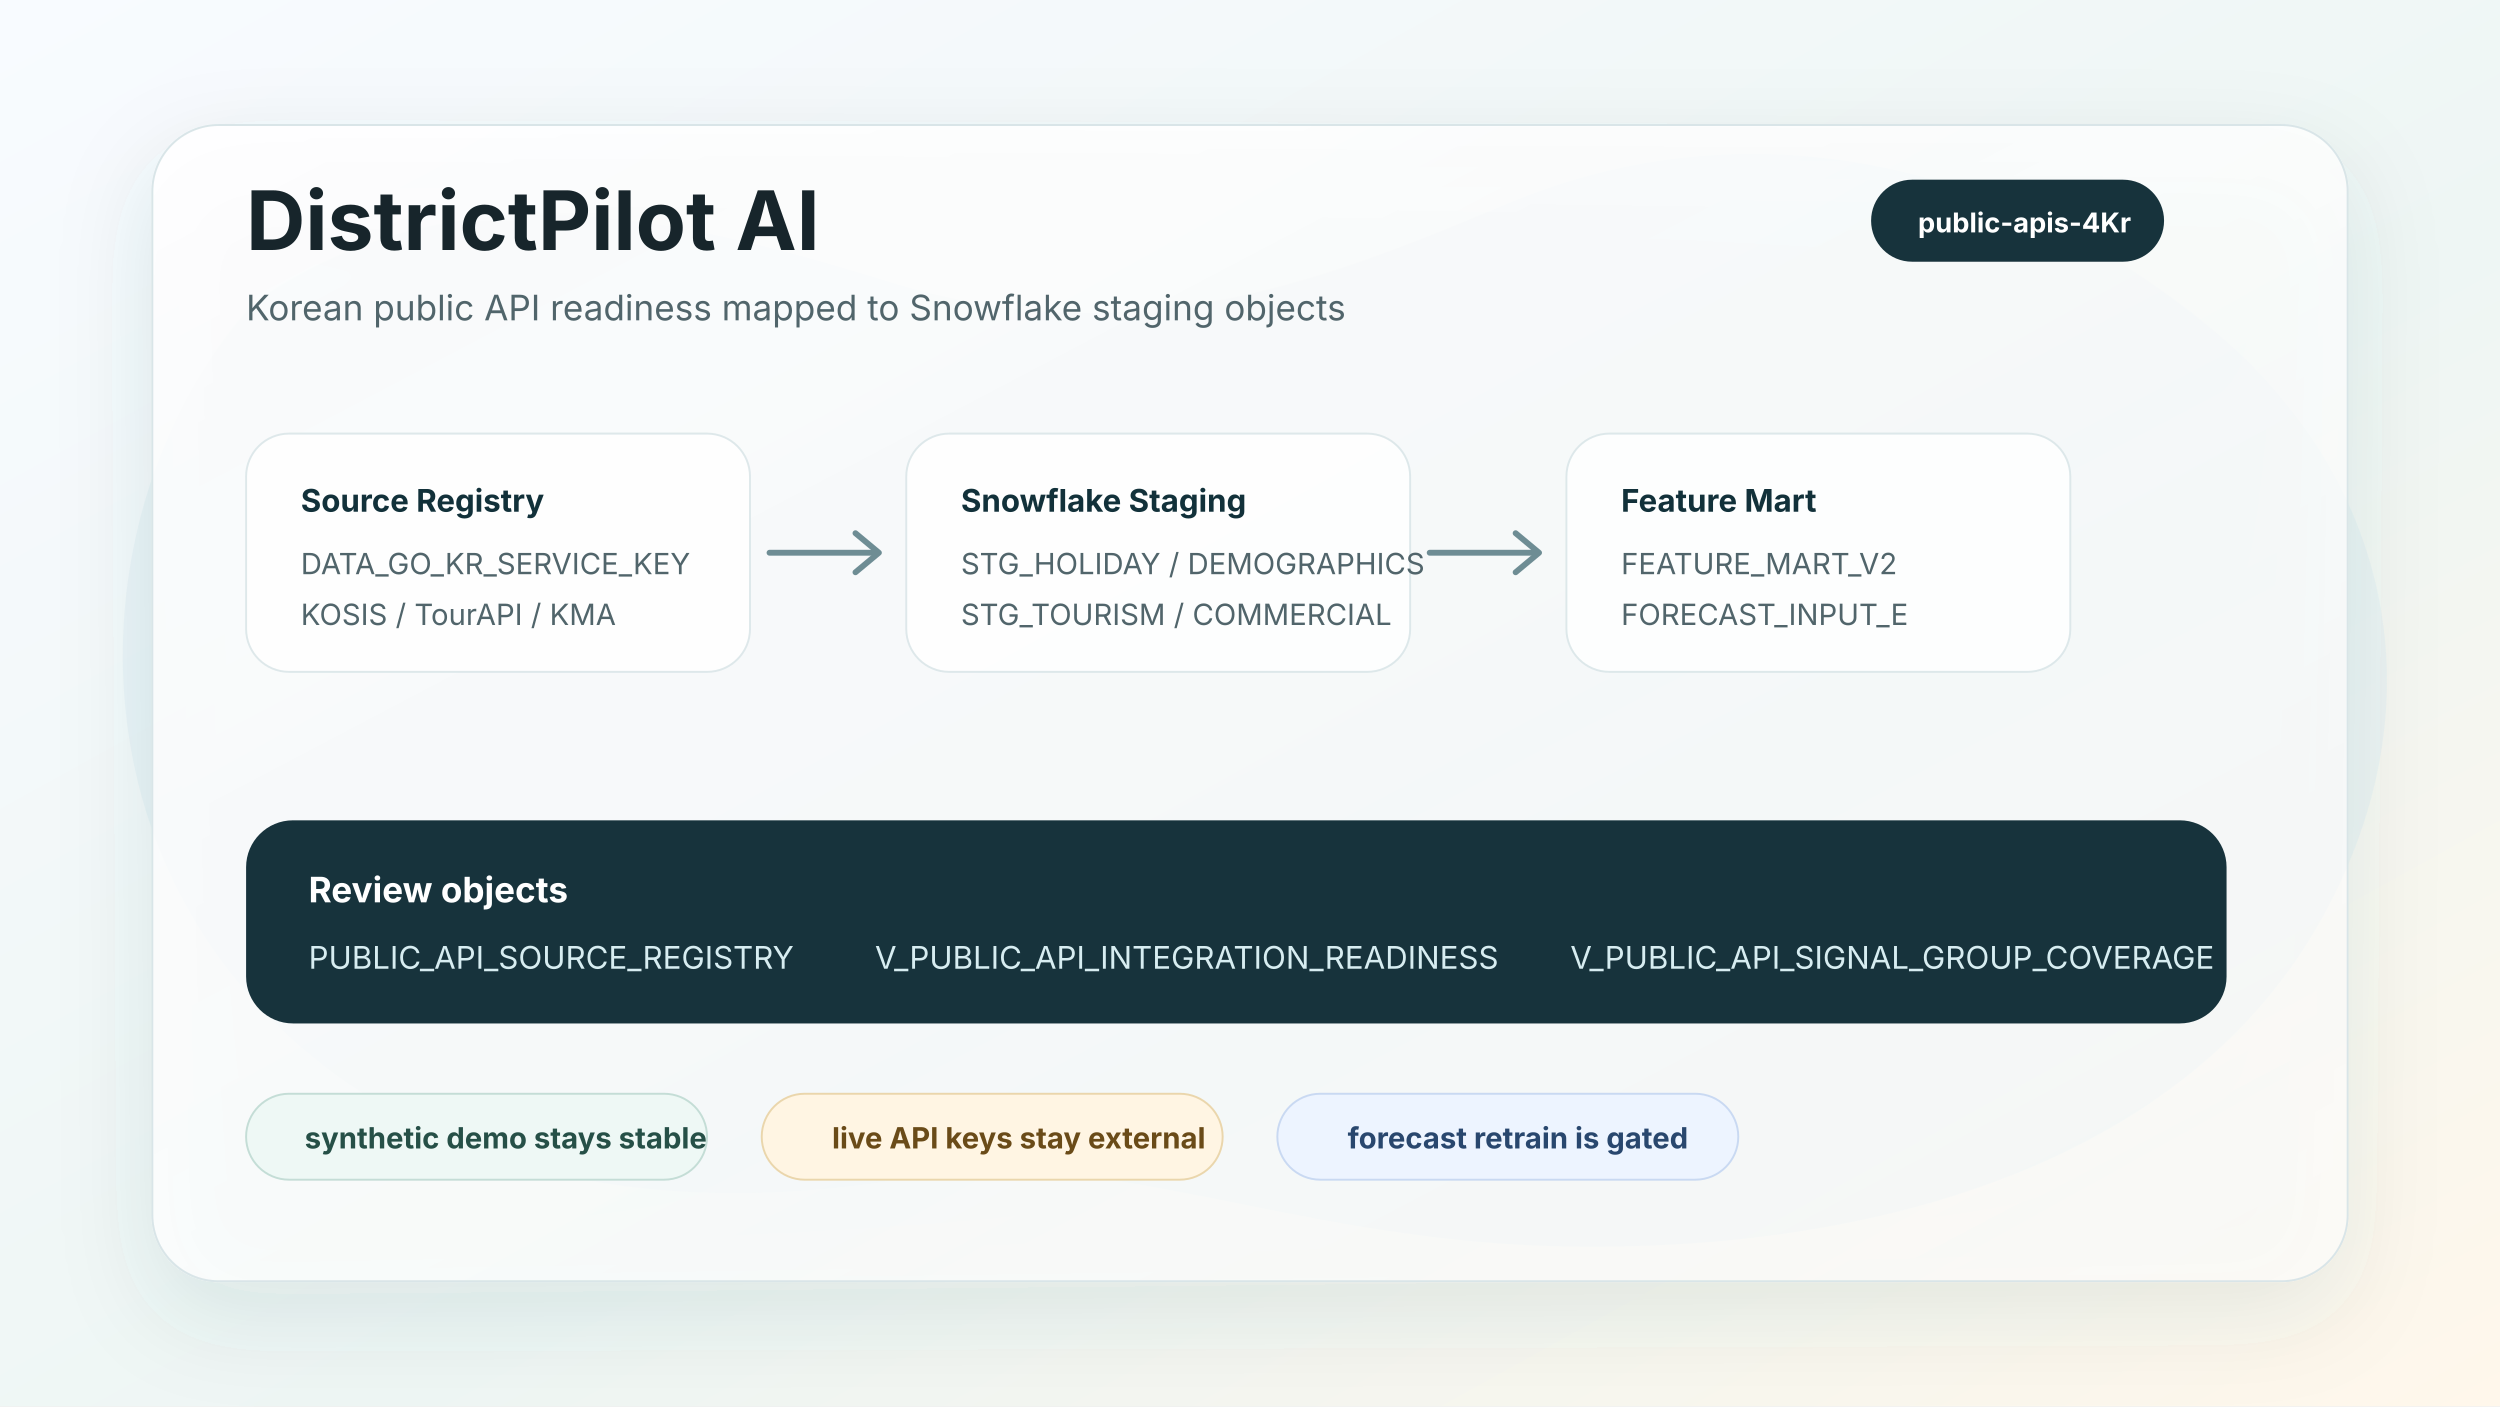
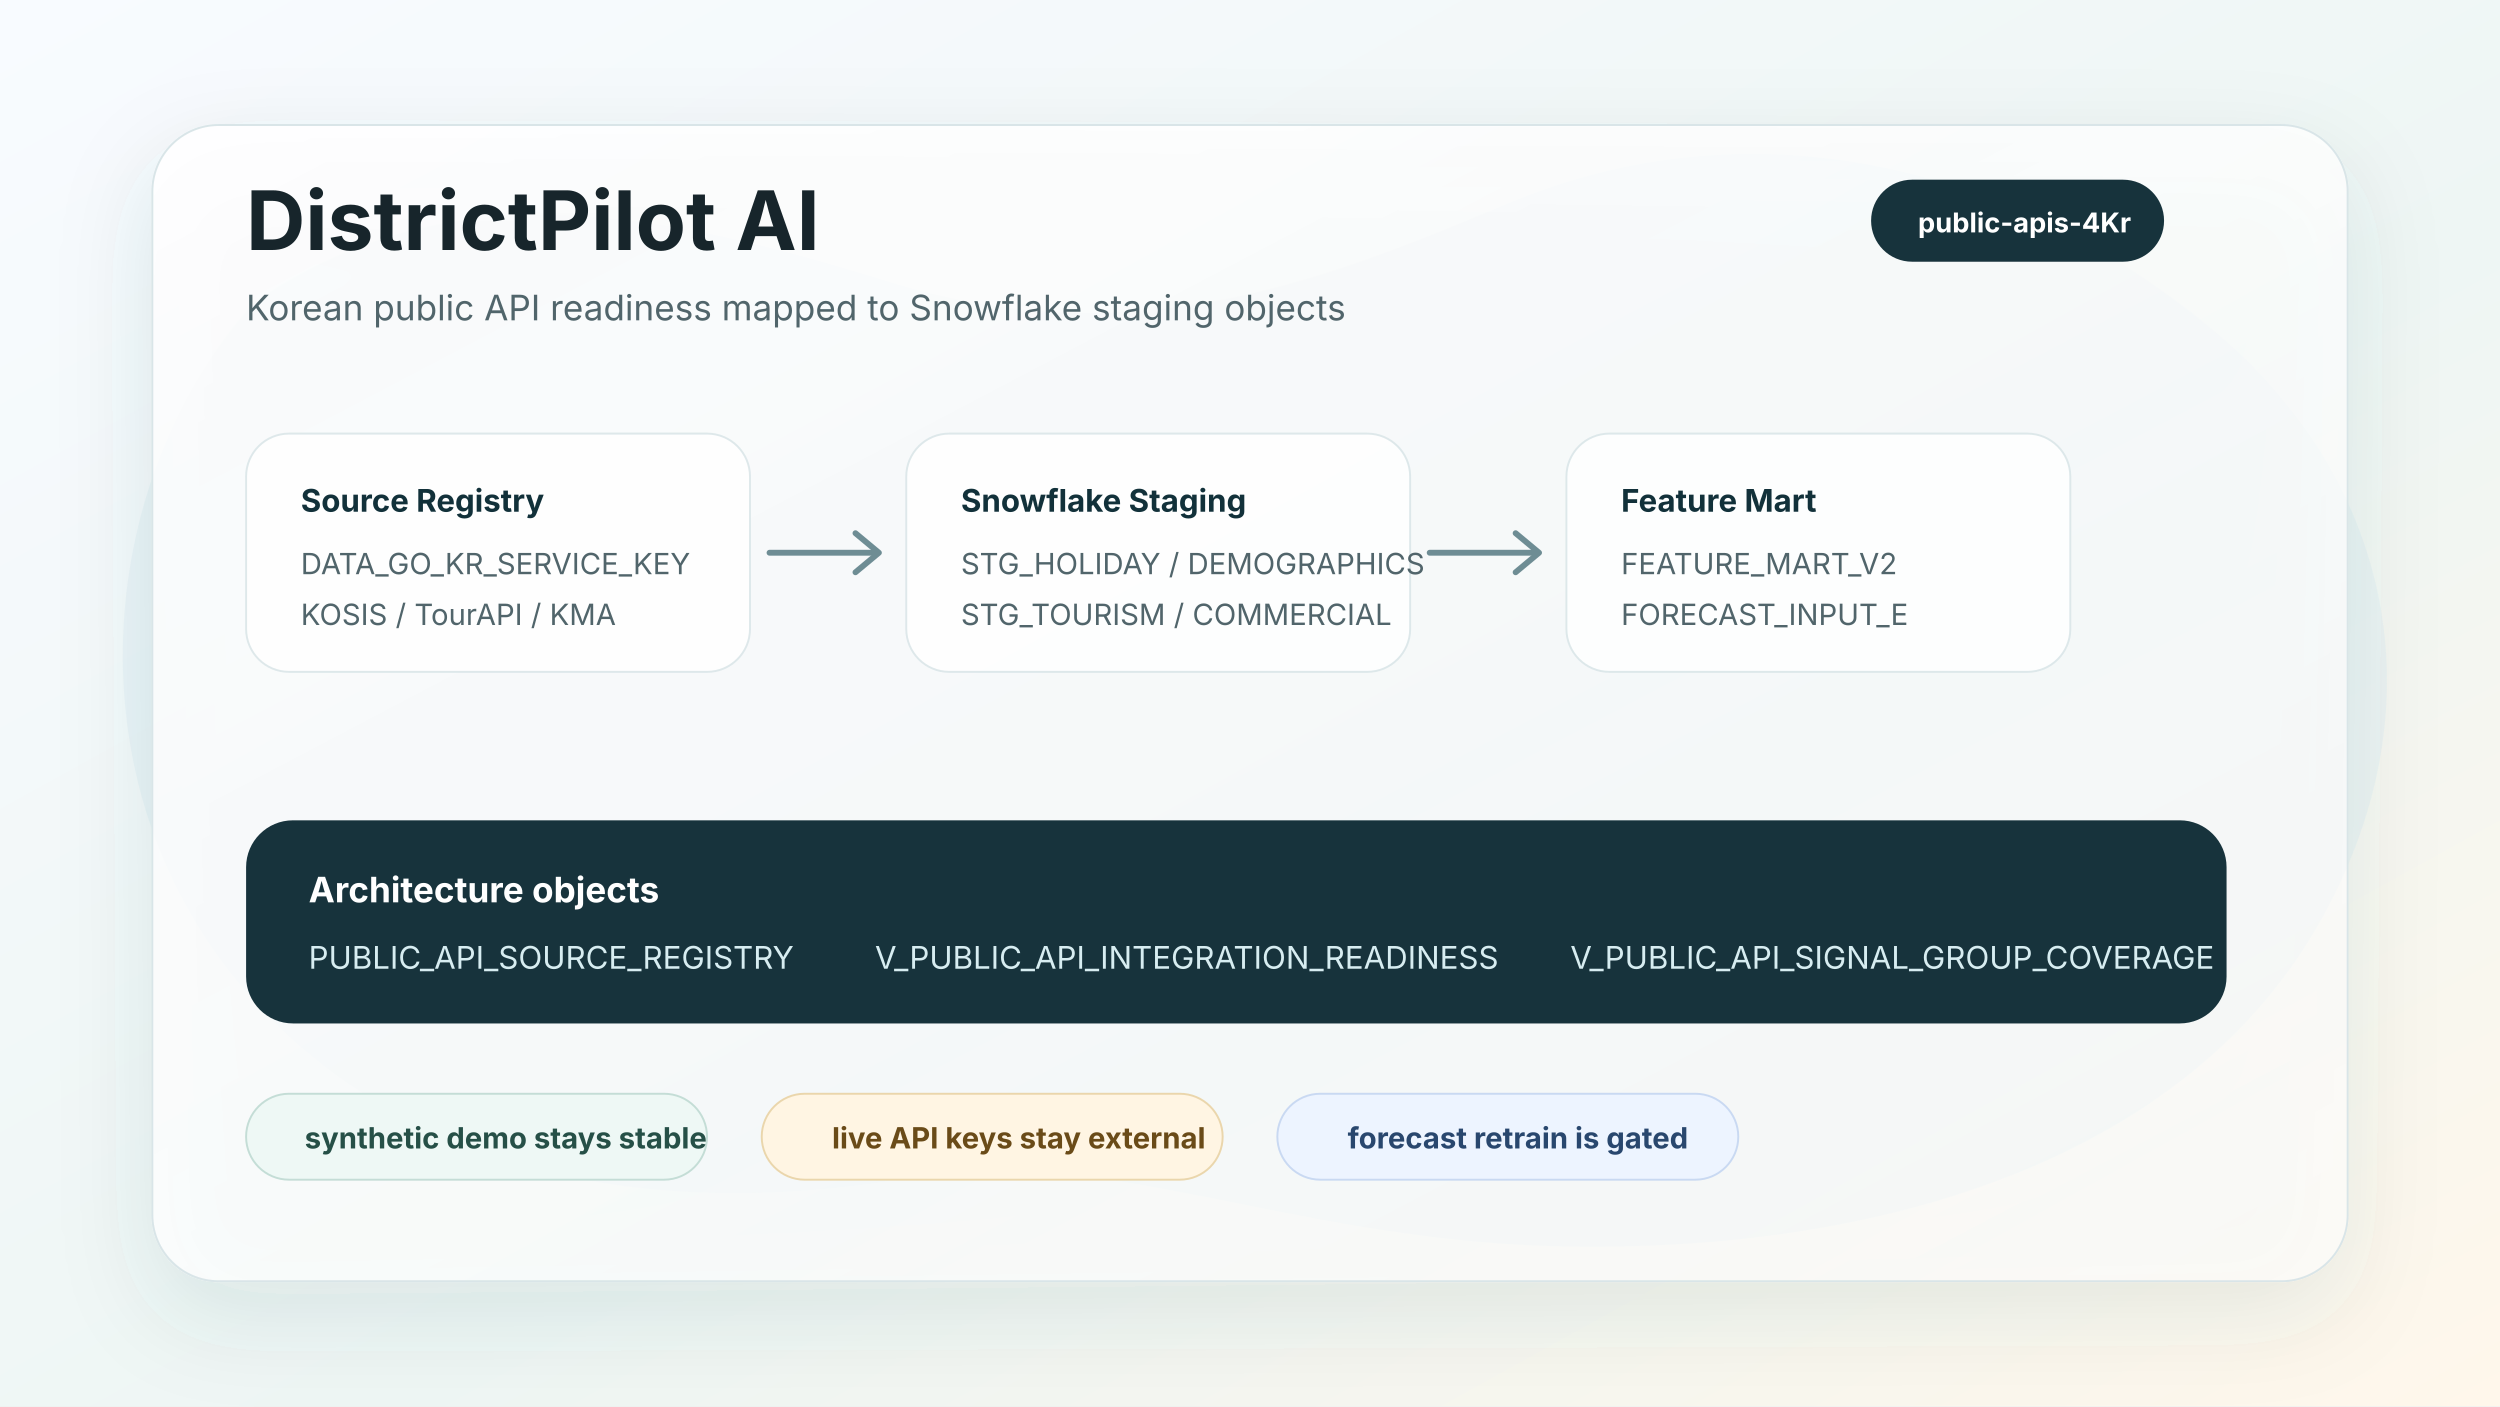
<svg xmlns="http://www.w3.org/2000/svg" width="1280" height="720" viewBox="0 0 1280 720" role="img" aria-labelledby="title desc">
  <defs>
    <linearGradient id="bg" x1="0" x2="1" y1="0" y2="1">
      <stop offset="0" stop-color="#f8fbff" />
      <stop offset="0.58" stop-color="#eef6f4" />
      <stop offset="1" stop-color="#fff7eb" />
    </linearGradient>
    <linearGradient id="glass" x1="0" x2="1" y1="0" y2="1">
      <stop offset="0" stop-color="#ffffff" stop-opacity="0.86" />
      <stop offset="1" stop-color="#ffffff" stop-opacity="0.58" />
    </linearGradient>
    <filter id="softShadow" x="-20%" y="-20%" width="140%" height="140%">
      <feDropShadow dx="0" dy="18" stdDeviation="24" flood-color="#34515a" flood-opacity="0.14" />
    </filter>
  </defs>
  <rect width="1280" height="720" rx="0" fill="url(#bg)" />
  <path d="M130 155 C230 86 338 108 454 144 C575 182 671 147 770 105 C894 52 1029 83 1132 168 C1225 245 1249 360 1190 468 C1125 589 970 643 794 638 C658 634 566 586 466 603 C313 629 190 590 118 498 C36 394 50 244 130 155Z" fill="#d6e9f0" opacity="0.34" />
  <rect x="78" y="64" width="1124" height="592" rx="34" fill="url(#glass)" stroke="#d9e5e8" filter="url(#softShadow)" />
  <text x="126" y="128" font-family="Inter, Arial, sans-serif" font-size="42" font-weight="700" fill="#17252b">DistrictPilot AI</text>
  <text x="126" y="164" font-family="Inter, Arial, sans-serif" font-size="18" fill="#51656b">Korean public API readiness mapped to Snowflake staging objects</text>
  <rect x="958" y="92" width="150" height="42" rx="21" fill="#17333c" />
  <text x="982" y="119" font-family="Inter, Arial, sans-serif" font-size="14" font-weight="700" fill="#ffffff">public-apis-4Kr</text>
  <g font-family="Inter, Arial, sans-serif">
    <rect x="126" y="222" width="258" height="122" rx="22" fill="#ffffff" opacity="0.82" stroke="#d8e4e7" />
    <text x="154" y="262" font-size="16" font-weight="700" fill="#12313a">Source Registry</text>
    <text x="154" y="294" font-size="15" fill="#51656b">DATA_GO_KR_SERVICE_KEY</text>
    <text x="154" y="320" font-size="15" fill="#51656b">KOSIS / TourAPI / KMA</text>
    <rect x="464" y="222" width="258" height="122" rx="22" fill="#ffffff" opacity="0.82" stroke="#d8e4e7" />
    <text x="492" y="262" font-size="16" font-weight="700" fill="#12313a">Snowflake Staging</text>
    <text x="492" y="294" font-size="15" fill="#51656b">STG_HOLIDAY / DEMOGRAPHICS</text>
    <text x="492" y="320" font-size="15" fill="#51656b">STG_TOURISM / COMMERCIAL</text>
    <rect x="802" y="222" width="258" height="122" rx="22" fill="#ffffff" opacity="0.82" stroke="#d8e4e7" />
    <text x="830" y="262" font-size="16" font-weight="700" fill="#12313a">Feature Mart</text>
    <text x="830" y="294" font-size="15" fill="#51656b">FEATURE_MART_V2</text>
    <text x="830" y="320" font-size="15" fill="#51656b">FORECAST_INPUT_E</text>
    <path d="M394 283 H448" stroke="#6e8d94" stroke-width="3" stroke-linecap="round" />
    <path d="M438 273 L450 283 L438 293" fill="none" stroke="#6e8d94" stroke-width="3" stroke-linecap="round" stroke-linejoin="round" />
    <path d="M732 283 H786" stroke="#6e8d94" stroke-width="3" stroke-linecap="round" />
    <path d="M776 273 L788 283 L776 293" fill="none" stroke="#6e8d94" stroke-width="3" stroke-linecap="round" stroke-linejoin="round" />
    <rect x="126" y="420" width="1014" height="104" rx="24" fill="#17333c" />
-     <text x="158" y="462" font-size="18" font-weight="700" fill="#ffffff">Review objects</text>
+     <text x="158" y="462" font-size="18" font-weight="700" fill="#ffffff">Architecture objects</text>
    <text x="158" y="496" font-size="16" fill="#d7edf1">PUBLIC_API_SOURCE_REGISTRY</text>
    <text x="448" y="496" font-size="16" fill="#d7edf1">V_PUBLIC_API_INTEGRATION_READINESS</text>
    <text x="804" y="496" font-size="16" fill="#d7edf1">V_PUBLIC_API_SIGNAL_GROUP_COVERAGE</text>
    <rect x="126" y="560" width="236" height="44" rx="22" fill="#eef8f5" stroke="#c4ddd6" />
    <text x="156" y="588" font-size="15" font-weight="700" fill="#265047">synthetic demo stays stable</text>
    <rect x="390" y="560" width="236" height="44" rx="22" fill="#fff5e3" stroke="#ead6ac" />
    <text x="426" y="588" font-size="15" font-weight="700" fill="#6a4b18">live API keys stay external</text>
    <rect x="654" y="560" width="236" height="44" rx="22" fill="#edf4ff" stroke="#c9d9f2" />
    <text x="690" y="588" font-size="15" font-weight="700" fill="#29476e">forecast retrain is gated</text>
  </g>
</svg>
